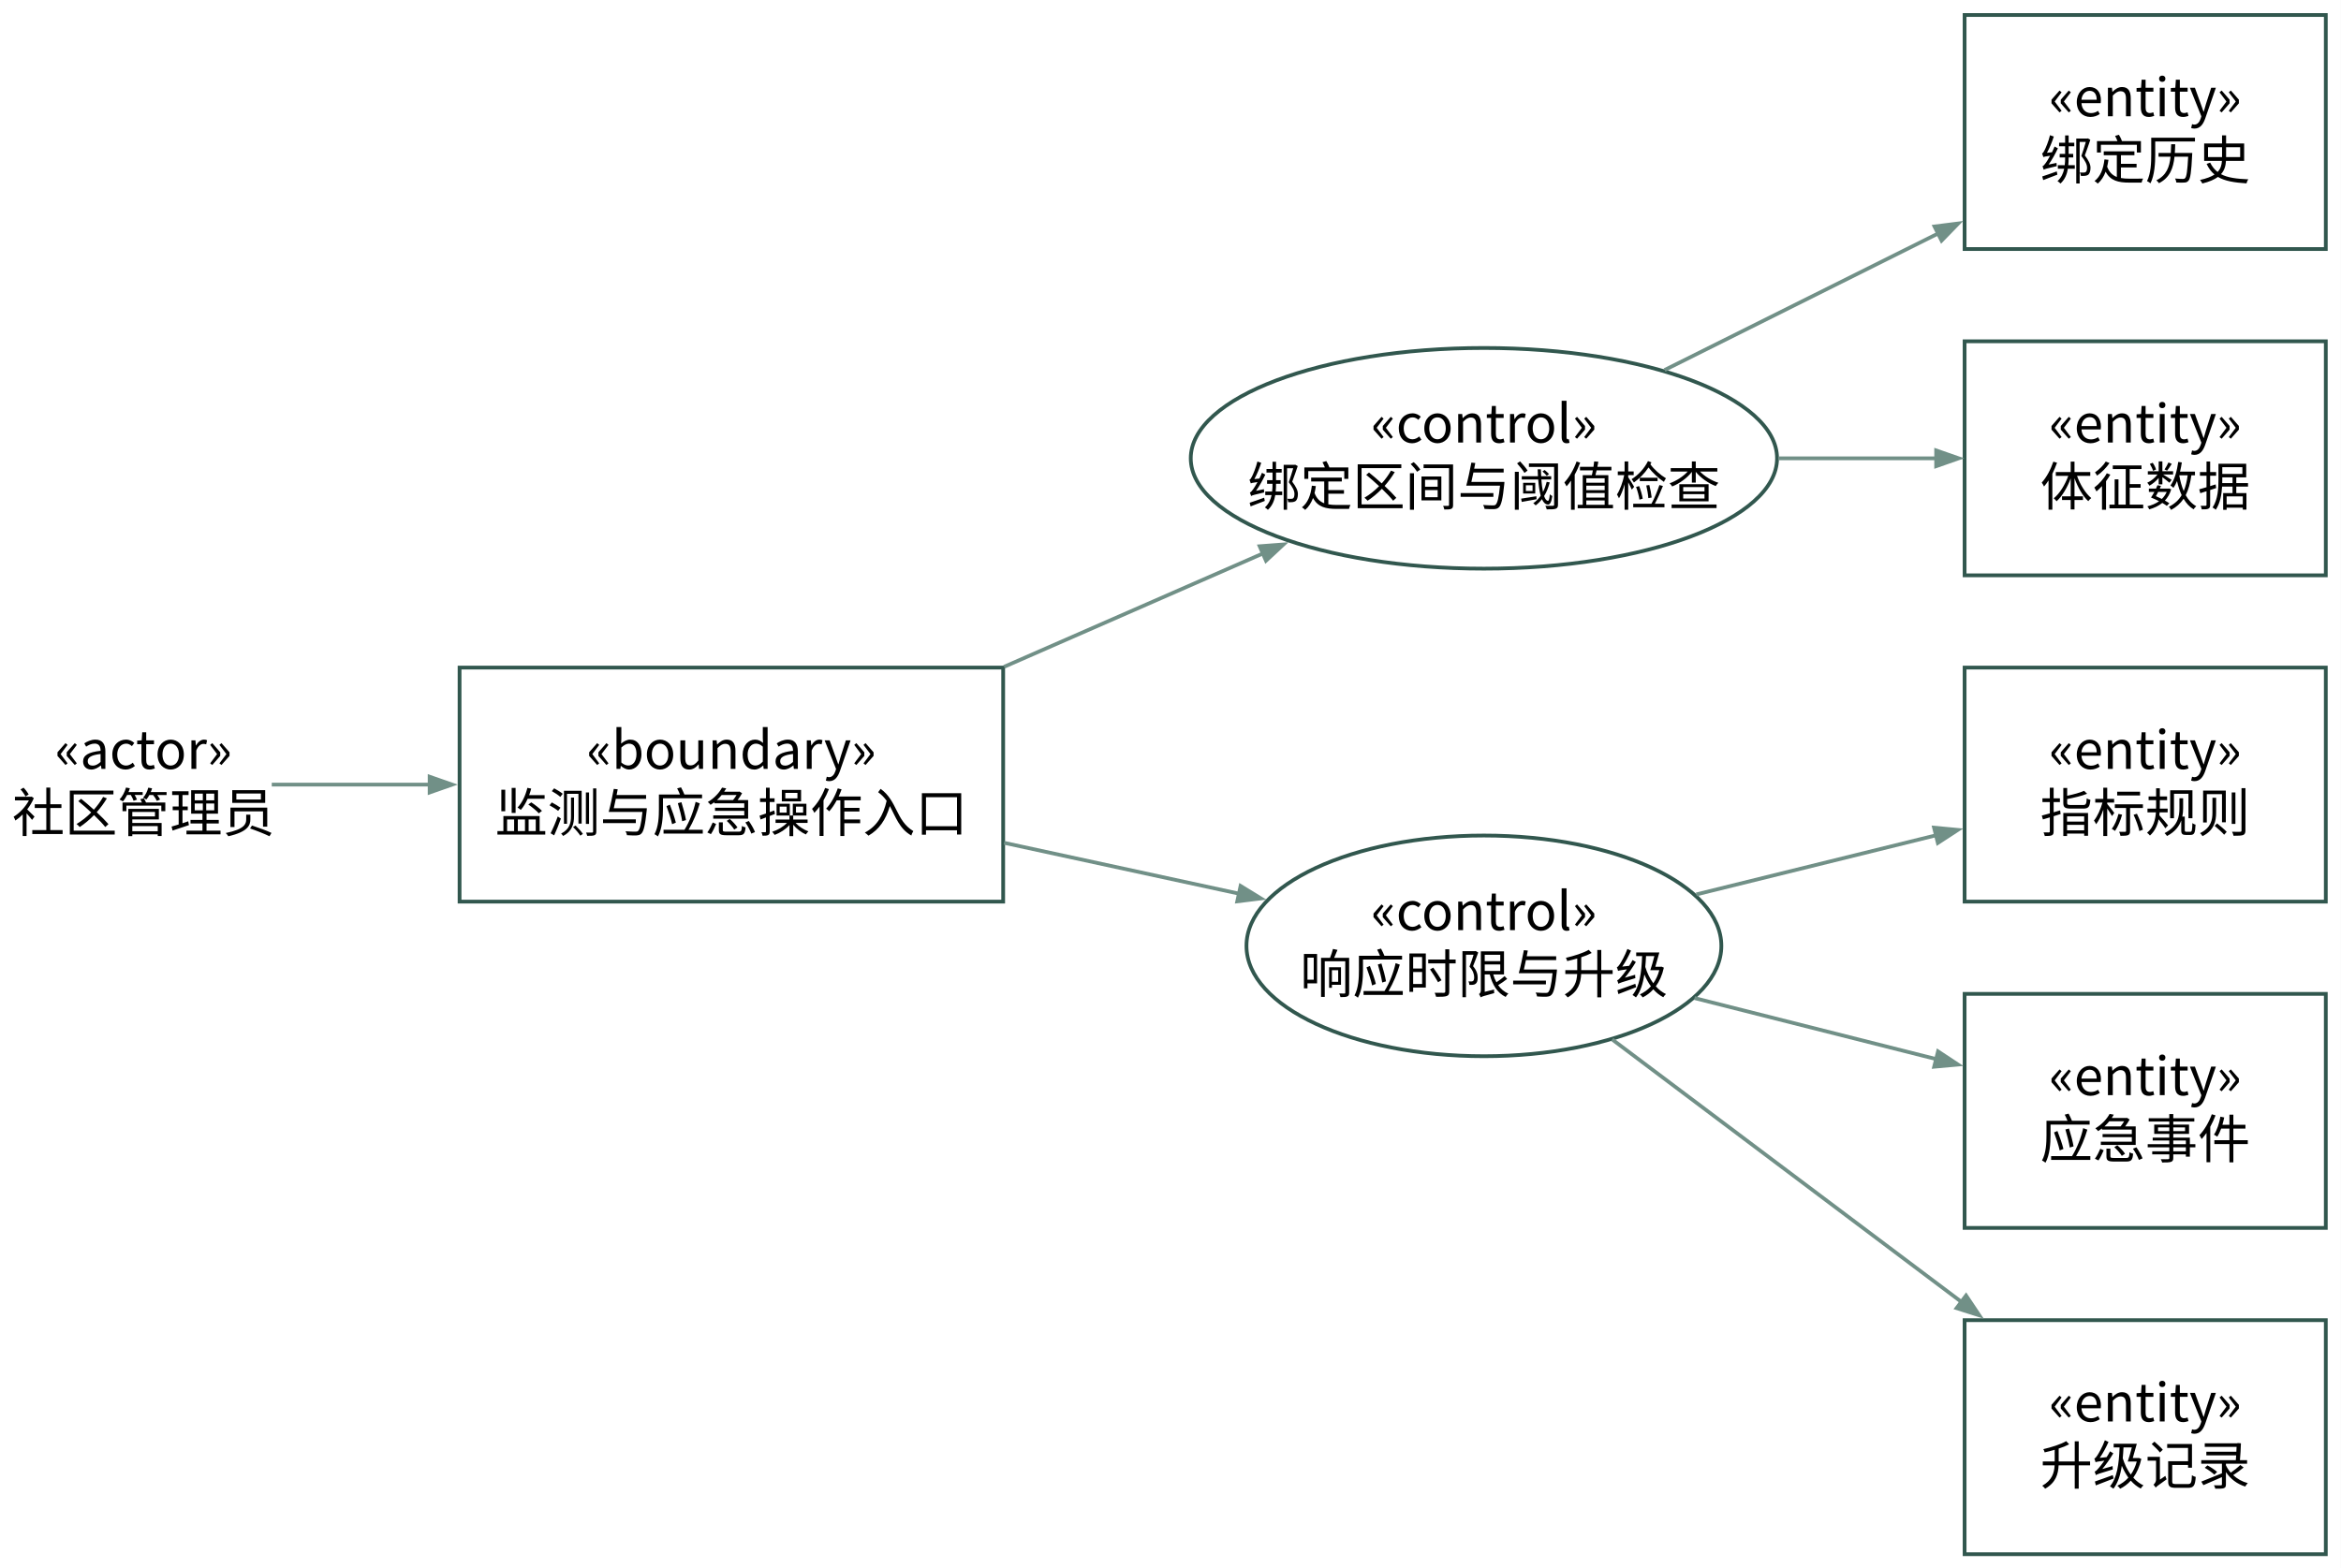
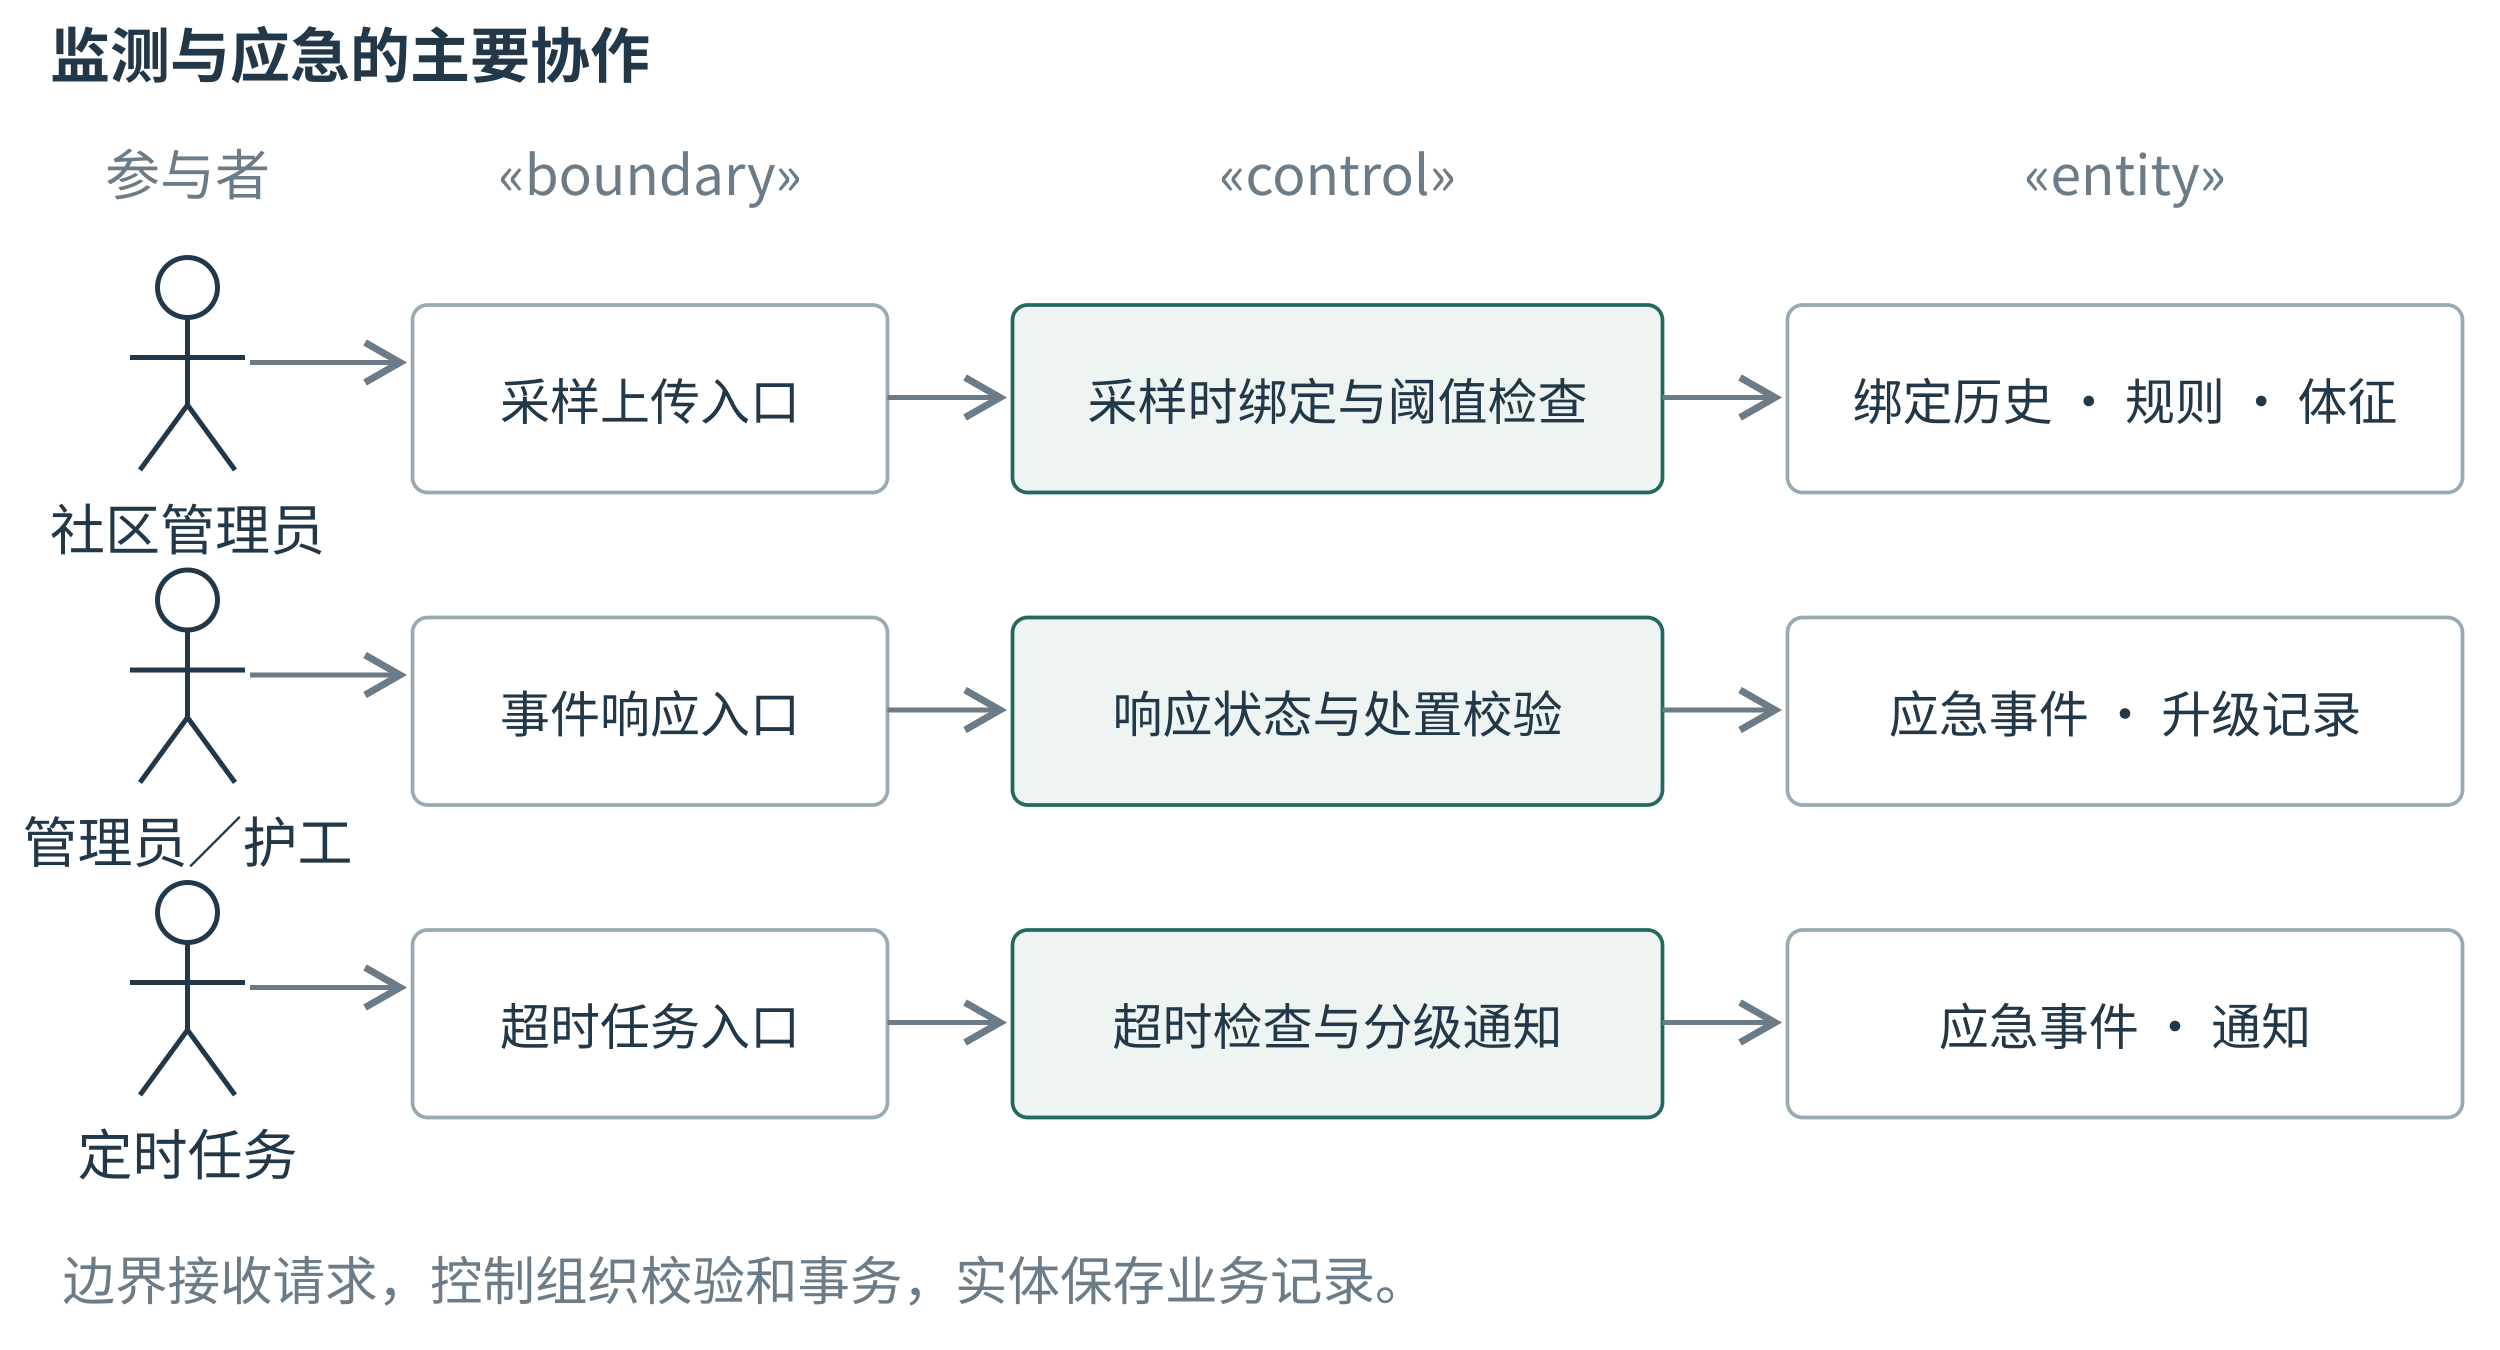
- <svg xmlns="http://www.w3.org/2000/svg" width="624pt" height="418pt" viewBox="0.00 0.00 624.00 418.00">
-   <g id="graph0" class="graph" transform="scale(1 1) rotate(0) translate(4 414.4)">
-     <polygon fill="white" stroke="none" points="-4,4 -4,-414.4 619.95,-414.4 619.95,4 -4,4" />
-     <g id="node1" class="node">
-       <text xml:space="preserve" text-anchor="middle" x="34.25" y="-209.4" font-family="Noto Sans CJK SC" font-size="14.00">«actor»</text>
-       <text xml:space="preserve" text-anchor="middle" x="34.25" y="-192.6" font-family="Noto Sans CJK SC" font-size="14.00">社区管理员</text>
-     </g>
-     <g id="node2" class="node">
-       <polygon fill="none" stroke="#31574e" points="263.4,-236.4 118.5,-236.4 118.5,-174 263.4,-174 263.4,-236.4" />
-       <text xml:space="preserve" text-anchor="middle" x="190.95" y="-209.4" font-family="Noto Sans CJK SC" font-size="14.00">«boundary»</text>
-       <text xml:space="preserve" text-anchor="middle" x="190.95" y="-192.6" font-family="Noto Sans CJK SC" font-size="14.00">监测与应急操作入口</text>
-     </g>
-     <g id="edge1" class="edge">
-       <path fill="none" stroke="#719087" d="M68.44,-205.2C80.95,-205.2 95.78,-205.2 110.71,-205.2" />
-       <polygon fill="#719087" stroke="#719087" points="110.52,-207.3 116.52,-205.2 110.52,-203.1 110.52,-207.3" />
-     </g>
-     <g id="node3" class="node">
-       <ellipse fill="none" stroke="#31574e" cx="391.54" cy="-292.2" rx="78.14" ry="29.42" />
-       <text xml:space="preserve" text-anchor="middle" x="391.54" y="-296.4" font-family="Noto Sans CJK SC" font-size="14.00">«control»</text>
-       <text xml:space="preserve" text-anchor="middle" x="391.54" y="-279.6" font-family="Noto Sans CJK SC" font-size="14.00">绑定区间与阈值检查</text>
-     </g>
-     <g id="edge2" class="edge">
-       <path fill="none" stroke="#719087" d="M263.64,-236.61C286.4,-246.58 311.25,-257.47 332.89,-266.94" />
-       <polygon fill="#719087" stroke="#719087" points="331.77,-268.75 338.11,-269.23 333.45,-264.9 331.77,-268.75" />
-     </g>
-     <g id="node4" class="node">
-       <ellipse fill="none" stroke="#31574e" cx="391.54" cy="-162.2" rx="63.29" ry="29.42" />
-       <text xml:space="preserve" text-anchor="middle" x="391.54" y="-166.4" font-family="Noto Sans CJK SC" font-size="14.00">«control»</text>
-       <text xml:space="preserve" text-anchor="middle" x="391.54" y="-149.6" font-family="Noto Sans CJK SC" font-size="14.00">响应时限与升级</text>
-     </g>
-     <g id="edge3" class="edge">
-       <path fill="none" stroke="#719087" d="M263.64,-189.68C284.13,-185.24 306.31,-180.44 326.31,-176.11" />
-       <polygon fill="#719087" stroke="#719087" points="326.68,-178.18 332.1,-174.85 325.79,-174.07 326.68,-178.18" />
-     </g>
-     <g id="node5" class="node">
-       <polygon fill="none" stroke="#31574e" points="615.95,-410.4 519.67,-410.4 519.67,-348 615.95,-348 615.95,-410.4" />
-       <text xml:space="preserve" text-anchor="middle" x="567.81" y="-383.4" font-family="Noto Sans CJK SC" font-size="14.00">«entity»</text>
-       <text xml:space="preserve" text-anchor="middle" x="567.81" y="-366.6" font-family="Noto Sans CJK SC" font-size="14.00">绑定历史</text>
-     </g>
-     <g id="edge4" class="edge">
-       <path fill="none" stroke="#719087" d="M439.7,-315.74C462.27,-327.01 489.42,-340.56 512.82,-352.25" />
-       <polygon fill="#719087" stroke="#719087" points="511.65,-354.01 517.96,-354.81 513.53,-350.25 511.65,-354.01" />
-     </g>
-     <g id="node6" class="node">
-       <polygon fill="none" stroke="#31574e" points="615.95,-323.4 519.67,-323.4 519.67,-261 615.95,-261 615.95,-323.4" />
-       <text xml:space="preserve" text-anchor="middle" x="567.81" y="-296.4" font-family="Noto Sans CJK SC" font-size="14.00">«entity»</text>
-       <text xml:space="preserve" text-anchor="middle" x="567.81" y="-279.6" font-family="Noto Sans CJK SC" font-size="14.00">体征数据</text>
-     </g>
-     <g id="edge5" class="edge">
-       <path fill="none" stroke="#719087" d="M469.99,-292.2C484.26,-292.2 498.87,-292.2 512.29,-292.2" />
-       <polygon fill="#719087" stroke="#719087" points="512.09,-294.3 518.09,-292.2 512.09,-290.1 512.09,-294.3" />
-     </g>
-     <g id="node7" class="node">
-       <polygon fill="none" stroke="#31574e" points="615.95,-236.4 519.67,-236.4 519.67,-174 615.95,-174 615.95,-236.4" />
-       <text xml:space="preserve" text-anchor="middle" x="567.81" y="-209.4" font-family="Noto Sans CJK SC" font-size="14.00">«entity»</text>
-       <text xml:space="preserve" text-anchor="middle" x="567.81" y="-192.6" font-family="Noto Sans CJK SC" font-size="14.00">指标规则</text>
-     </g>
-     <g id="edge6" class="edge">
-       <path fill="none" stroke="#719087" d="M448.16,-175.92C468.65,-180.98 491.84,-186.7 512.24,-191.73" />
-       <polygon fill="#719087" stroke="#719087" points="511.53,-193.72 517.86,-193.12 512.54,-189.65 511.53,-193.72" />
-     </g>
-     <g id="node8" class="node">
-       <polygon fill="none" stroke="#31574e" points="615.95,-149.4 519.67,-149.4 519.67,-87 615.95,-87 615.95,-149.4" />
-       <text xml:space="preserve" text-anchor="middle" x="567.81" y="-122.4" font-family="Noto Sans CJK SC" font-size="14.00">«entity»</text>
-       <text xml:space="preserve" text-anchor="middle" x="567.81" y="-105.6" font-family="Noto Sans CJK SC" font-size="14.00">应急事件</text>
-     </g>
-     <g id="edge7" class="edge">
-       <path fill="none" stroke="#719087" d="M447.68,-148.28C468.28,-143.08 491.66,-137.17 512.22,-131.98" />
-       <polygon fill="#719087" stroke="#719087" points="512.59,-134.06 517.9,-130.55 511.56,-129.98 512.59,-134.06" />
-     </g>
-     <g id="node9" class="node">
-       <polygon fill="none" stroke="#31574e" points="615.95,-62.4 519.67,-62.4 519.67,0 615.95,0 615.95,-62.4" />
-       <text xml:space="preserve" text-anchor="middle" x="567.81" y="-35.4" font-family="Noto Sans CJK SC" font-size="14.00">«entity»</text>
-       <text xml:space="preserve" text-anchor="middle" x="567.81" y="-18.6" font-family="Noto Sans CJK SC" font-size="14.00">升级记录</text>
-     </g>
-     <g id="edge8" class="edge">
-       <path fill="none" stroke="#719087" d="M425.73,-137.25C452.11,-117.42 489.38,-89.4 518.99,-67.15" />
-       <polygon fill="#719087" stroke="#719087" points="520.06,-68.97 523.59,-63.69 517.53,-65.61 520.06,-68.97" />
-     </g>
-   </g>
+ <svg xmlns="http://www.w3.org/2000/svg" width="1000" height="540" viewBox="0 0 1000 540">
+   <defs>
+     <marker id="arrow" markerWidth="10" markerHeight="10" refX="8" refY="5" orient="auto">
+       <path d="M1,1 L8,5 L1,9" fill="none" stroke="#6B7B87" stroke-width="1.4" />
+     </marker>
+   </defs>
+   <rect width="1000" height="540" fill="white" />
+   <text x="20" y="31.0" font-family="Noto Sans CJK SC,Microsoft YaHei,sans-serif" font-size="24" font-weight="600" text-anchor="start" fill="#223747">监测与应急的主要协作</text>
+   <text x="75" y="78.0" font-family="Noto Sans CJK SC,Microsoft YaHei,sans-serif" font-size="22" font-weight="400" text-anchor="middle" fill="#6B7B87">参与者</text>
+   <text x="260" y="78.0" font-family="Noto Sans CJK SC,Microsoft YaHei,sans-serif" font-size="22" font-weight="400" text-anchor="middle" fill="#6B7B87">«boundary»</text>
+   <text x="535" y="78.0" font-family="Noto Sans CJK SC,Microsoft YaHei,sans-serif" font-size="22" font-weight="400" text-anchor="middle" fill="#6B7B87">«control»</text>
+   <text x="850" y="78.0" font-family="Noto Sans CJK SC,Microsoft YaHei,sans-serif" font-size="22" font-weight="400" text-anchor="middle" fill="#6B7B87">«entity»</text>
+   <circle cx="75" cy="115" r="12" fill="white" stroke="#223747" stroke-width="2" />
+   <path d="M75,127 v35 M52,143 h46 M75,162 l-19,26 M75,162 l19,26" fill="none" stroke="#223747" stroke-width="2" />
+   <text x="75" y="220.0" font-family="Noto Sans CJK SC,Microsoft YaHei,sans-serif" font-size="22" font-weight="400" text-anchor="middle" fill="#223747">社区管理员</text>
+   <rect x="165" y="122" width="190" height="75" rx="6" fill="white" stroke="#9AAAB2" stroke-width="1.5" />
+   <text x="260.0" y="168.0" font-family="Noto Sans CJK SC,Microsoft YaHei,sans-serif" font-size="20" font-weight="400" text-anchor="middle" fill="#223747">采样上传入口</text>
+   <rect x="405" y="122" width="260" height="75" rx="6" fill="#EDF4F1" stroke="#24695D" stroke-width="1.5" />
+   <text x="535.0" y="168.0" font-family="Noto Sans CJK SC,Microsoft YaHei,sans-serif" font-size="20" font-weight="400" text-anchor="middle" fill="#223747">采样时绑定与阈值检查</text>
+   <rect x="715" y="122" width="270" height="75" rx="6" fill="white" stroke="#9AAAB2" stroke-width="1.5" />
+   <text x="850.0" y="168.0" font-family="Noto Sans CJK SC,Microsoft YaHei,sans-serif" font-size="20" font-weight="400" text-anchor="middle" fill="#223747">绑定历史 · 规则 · 体征</text>
+   <path d="M100,145 H160" fill="none" stroke="#6B7B87" stroke-width="2" marker-end="url(#arrow)" />
+   <path d="M355,159 H400" fill="none" stroke="#6B7B87" stroke-width="2" marker-end="url(#arrow)" />
+   <path d="M665,159 H710" fill="none" stroke="#6B7B87" stroke-width="2" marker-end="url(#arrow)" />
+   <circle cx="75" cy="240" r="12" fill="white" stroke="#223747" stroke-width="2" />
+   <path d="M75,252 v35 M52,268 h46 M75,287 l-19,26 M75,287 l19,26" fill="none" stroke="#223747" stroke-width="2" />
+   <text x="75" y="345.0" font-family="Noto Sans CJK SC,Microsoft YaHei,sans-serif" font-size="22" font-weight="400" text-anchor="middle" fill="#223747">管理员／护工</text>
+   <rect x="165" y="247" width="190" height="75" rx="6" fill="white" stroke="#9AAAB2" stroke-width="1.5" />
+   <text x="260.0" y="293.0" font-family="Noto Sans CJK SC,Microsoft YaHei,sans-serif" font-size="20" font-weight="400" text-anchor="middle" fill="#223747">事件响应入口</text>
+   <rect x="405" y="247" width="260" height="75" rx="6" fill="#EDF4F1" stroke="#24695D" stroke-width="1.5" />
+   <text x="535.0" y="293.0" font-family="Noto Sans CJK SC,Microsoft YaHei,sans-serif" font-size="20" font-weight="400" text-anchor="middle" fill="#223747">响应状态与处置校验</text>
+   <rect x="715" y="247" width="270" height="75" rx="6" fill="white" stroke="#9AAAB2" stroke-width="1.5" />
+   <text x="850.0" y="293.0" font-family="Noto Sans CJK SC,Microsoft YaHei,sans-serif" font-size="20" font-weight="400" text-anchor="middle" fill="#223747">应急事件 · 升级记录</text>
+   <path d="M100,270 H160" fill="none" stroke="#6B7B87" stroke-width="2" marker-end="url(#arrow)" />
+   <path d="M355,284 H400" fill="none" stroke="#6B7B87" stroke-width="2" marker-end="url(#arrow)" />
+   <path d="M665,284 H710" fill="none" stroke="#6B7B87" stroke-width="2" marker-end="url(#arrow)" />
+   <circle cx="75" cy="365" r="12" fill="white" stroke="#223747" stroke-width="2" />
+   <path d="M75,377 v35 M52,393 h46 M75,412 l-19,26 M75,412 l19,26" fill="none" stroke="#223747" stroke-width="2" />
+   <text x="75" y="470.0" font-family="Noto Sans CJK SC,Microsoft YaHei,sans-serif" font-size="22" font-weight="400" text-anchor="middle" fill="#223747">定时任务</text>
+   <rect x="165" y="372" width="190" height="75" rx="6" fill="white" stroke="#9AAAB2" stroke-width="1.5" />
+   <text x="260.0" y="418.0" font-family="Noto Sans CJK SC,Microsoft YaHei,sans-serif" font-size="20" font-weight="400" text-anchor="middle" fill="#223747">超时任务入口</text>
+   <rect x="405" y="372" width="260" height="75" rx="6" fill="#EDF4F1" stroke="#24695D" stroke-width="1.5" />
+   <text x="535.0" y="418.0" font-family="Noto Sans CJK SC,Microsoft YaHei,sans-serif" font-size="20" font-weight="400" text-anchor="middle" fill="#223747">超时检查与分级通知</text>
+   <rect x="715" y="372" width="270" height="75" rx="6" fill="white" stroke="#9AAAB2" stroke-width="1.5" />
+   <text x="850.0" y="418.0" font-family="Noto Sans CJK SC,Microsoft YaHei,sans-serif" font-size="20" font-weight="400" text-anchor="middle" fill="#223747">应急事件 · 通知</text>
+   <path d="M100,395 H160" fill="none" stroke="#6B7B87" stroke-width="2" marker-end="url(#arrow)" />
+   <path d="M355,409 H400" fill="none" stroke="#6B7B87" stroke-width="2" marker-end="url(#arrow)" />
+   <path d="M665,409 H710" fill="none" stroke="#6B7B87" stroke-width="2" marker-end="url(#arrow)" />
+   <text x="25" y="520.0" font-family="Noto Sans CJK SC,Microsoft YaHei,sans-serif" font-size="21" font-weight="400" text-anchor="start" fill="#6B7B87">边界接收请求，控制组织校验和事务，实体保存业务记录。</text>
</svg>
